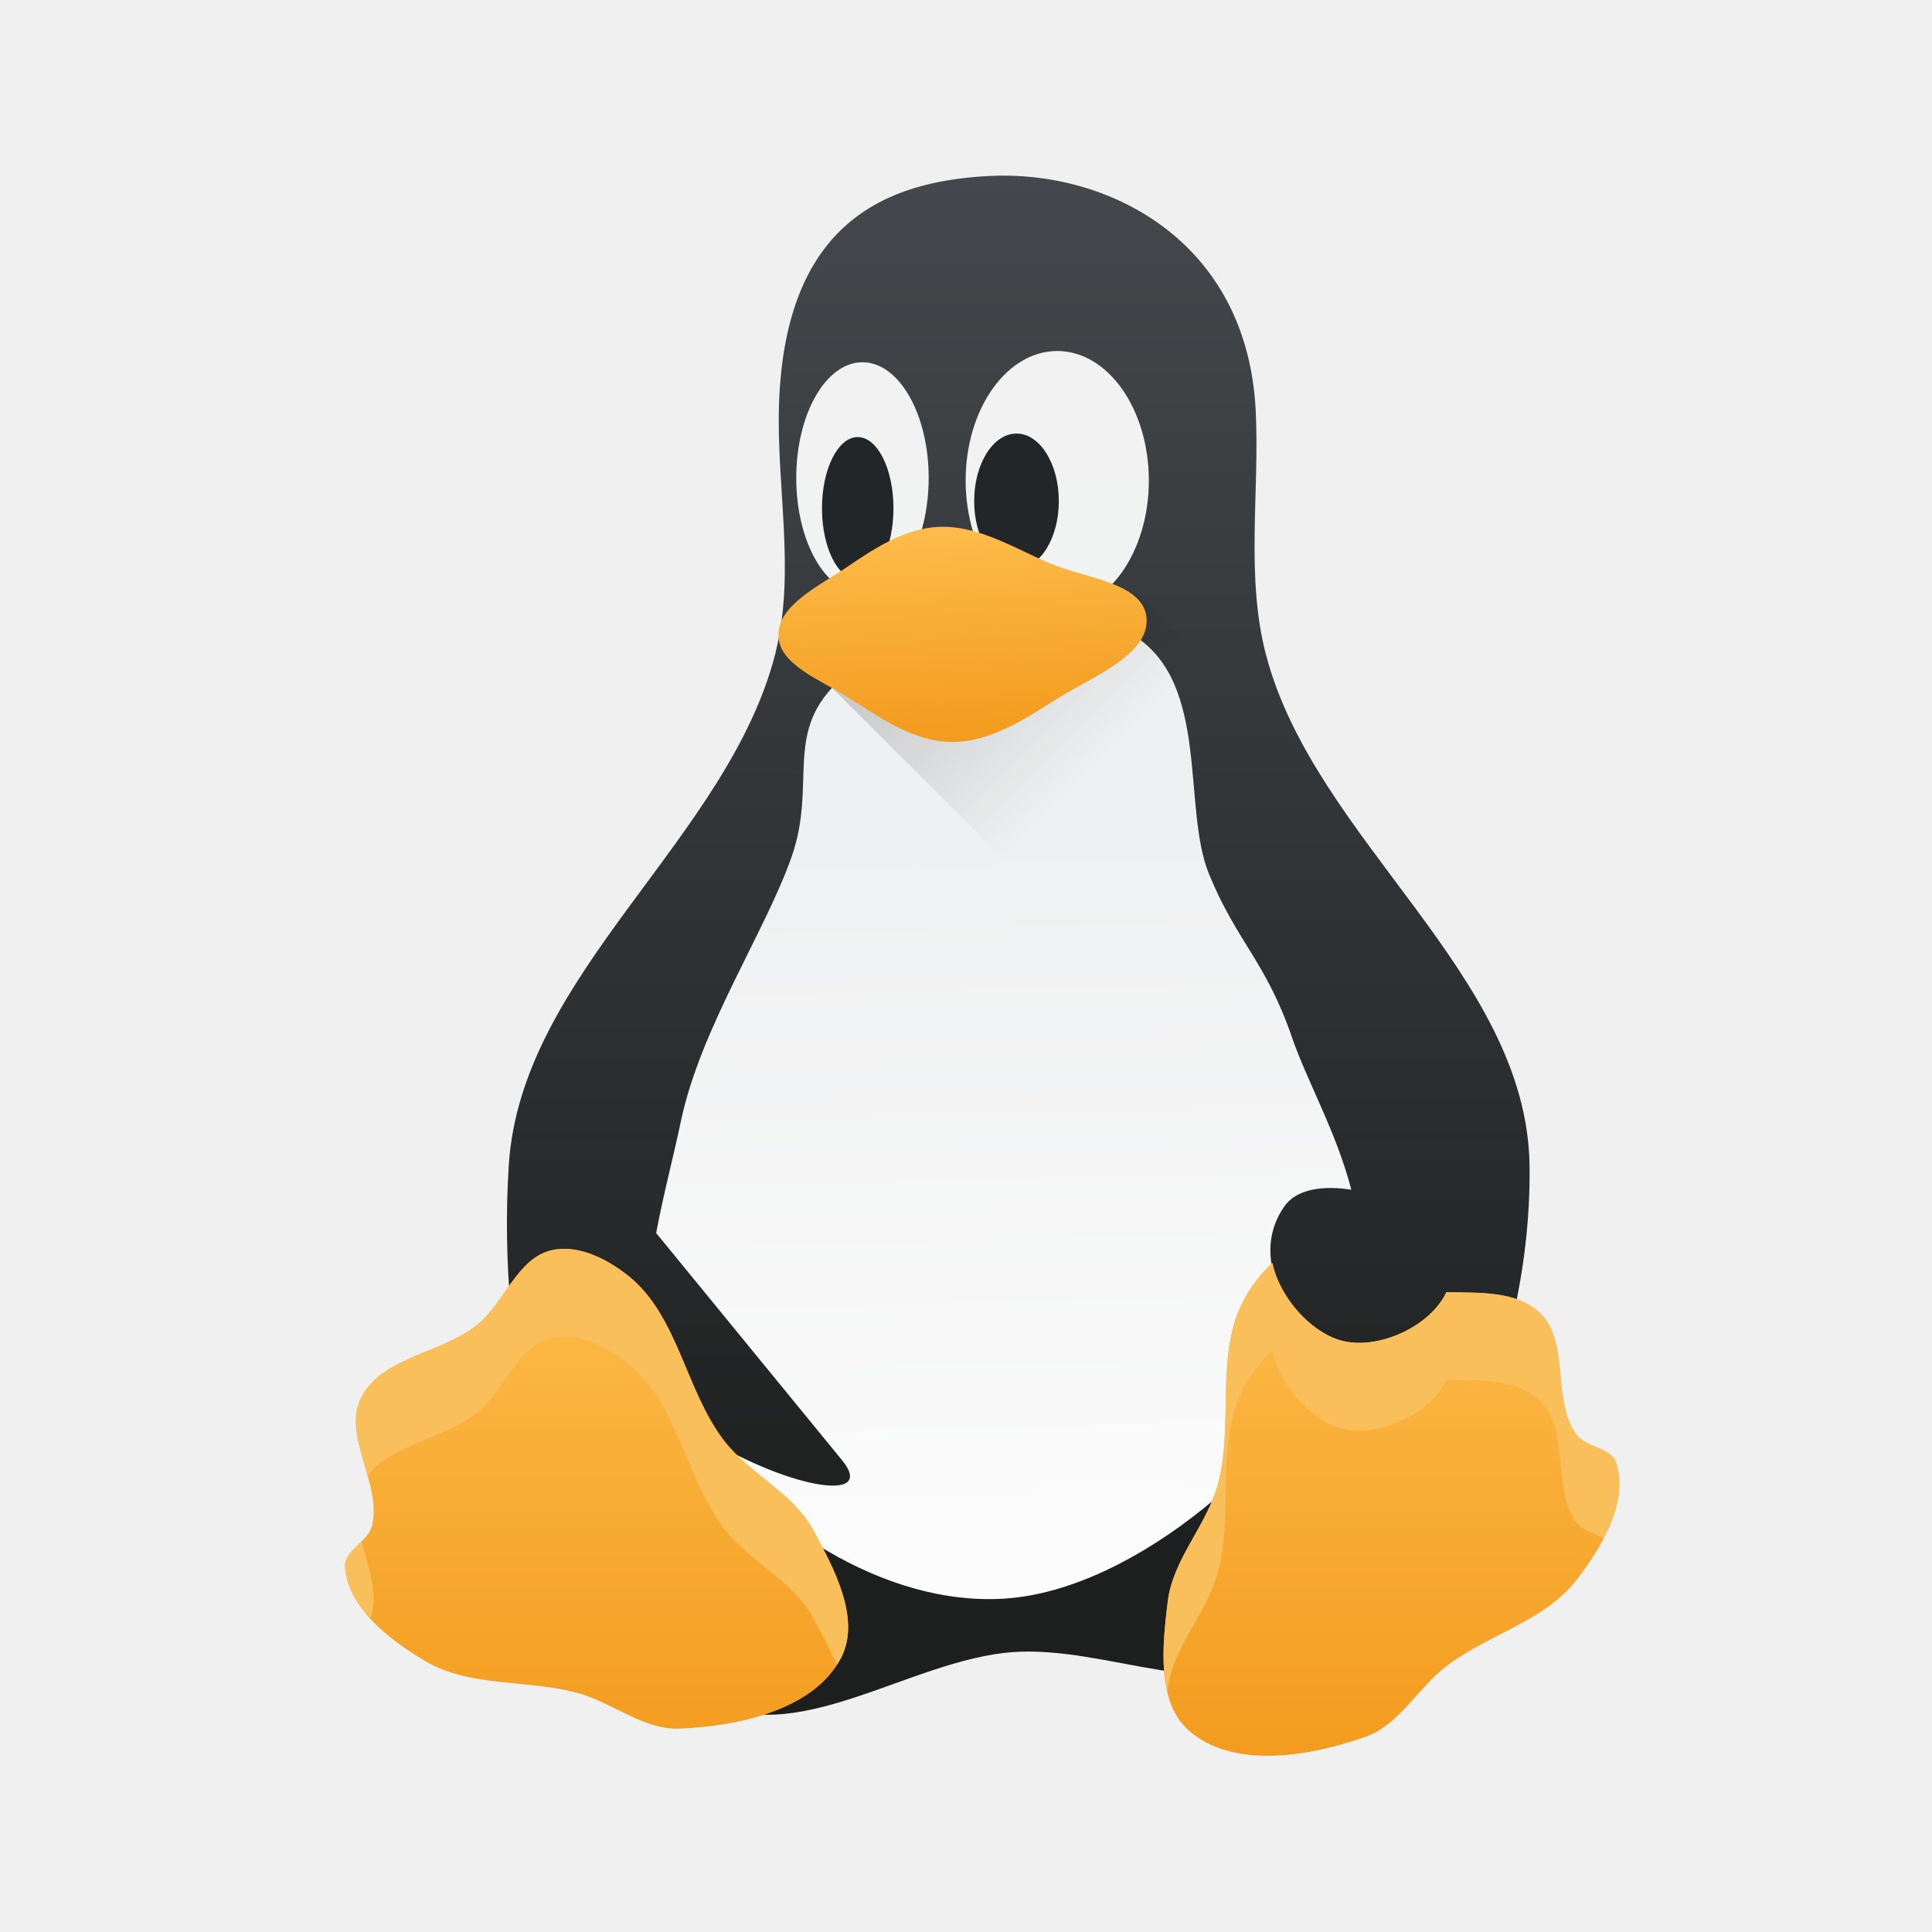
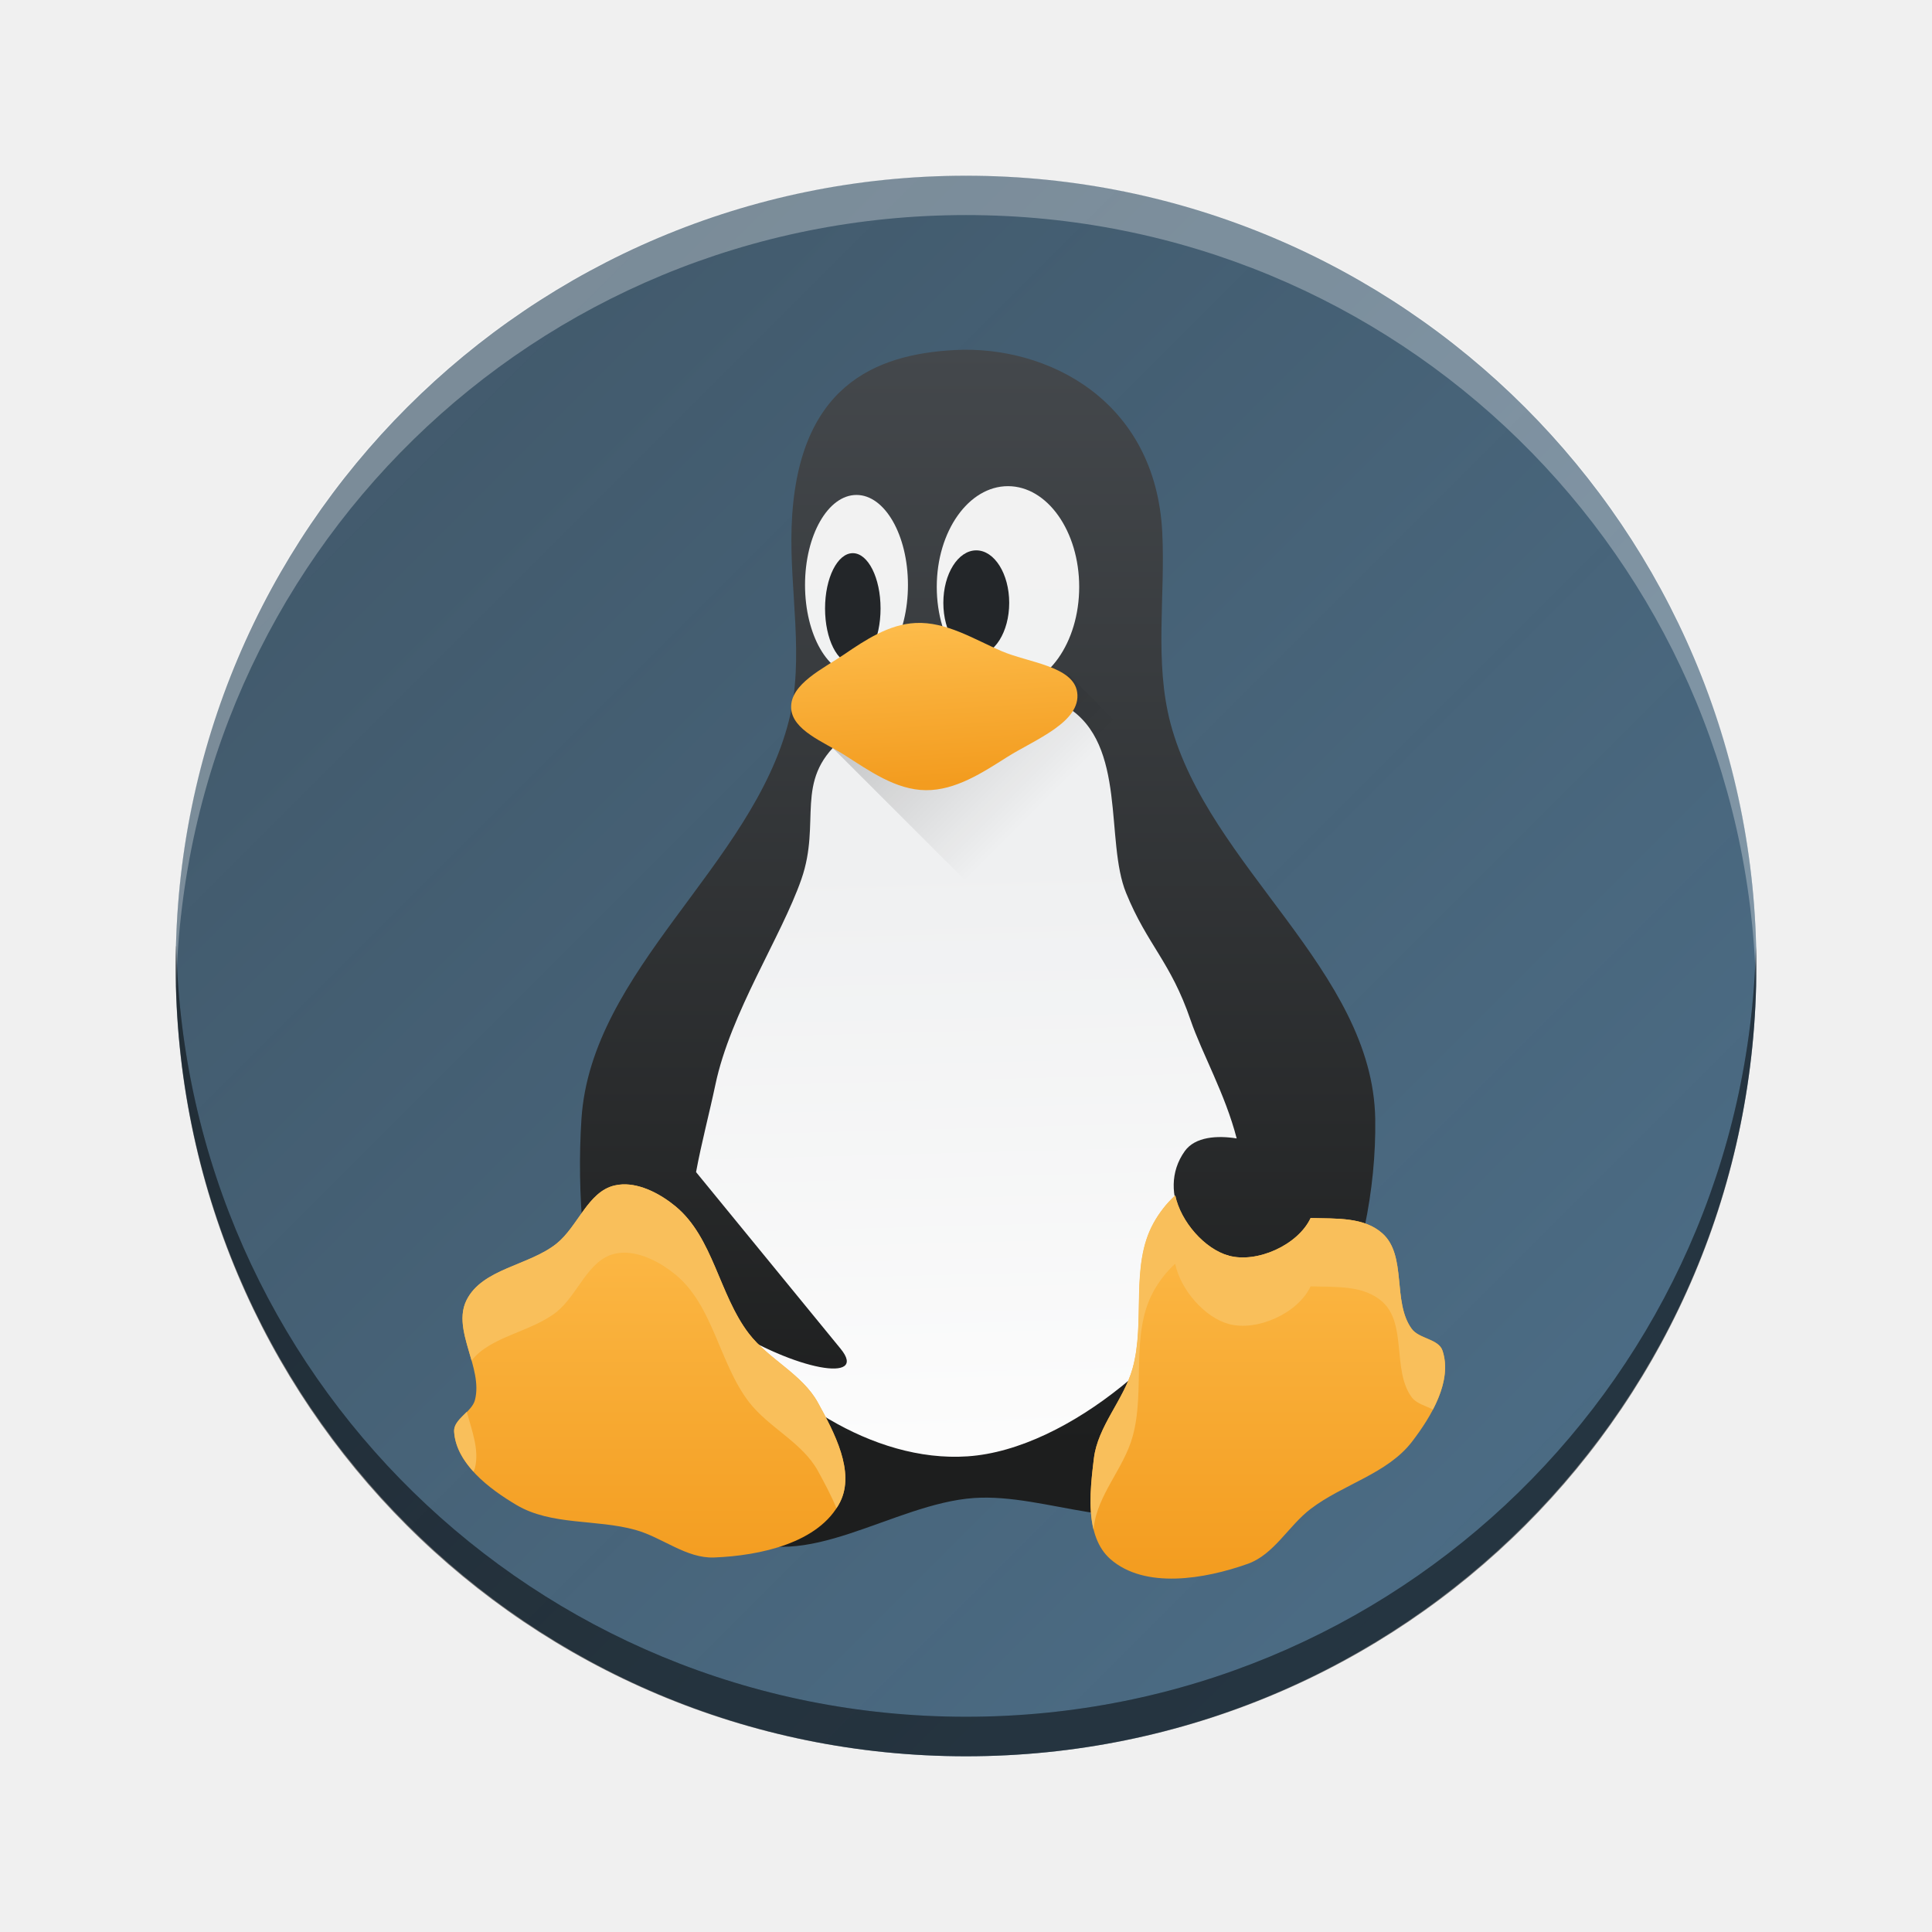
- <svg xmlns="http://www.w3.org/2000/svg" xmlns:xlink="http://www.w3.org/1999/xlink" height="22" width="22">
+ <svg xmlns="http://www.w3.org/2000/svg" xmlns:xlink="http://www.w3.org/1999/xlink" height="22" width="22" version="1.1" id="svg2644">
+   <defs id="defs2648">
+     <linearGradient xlink:href="#linearGradient929" id="linearGradient931" x1="-20" y1="20" x2="-2.001" y2="2.002" gradientUnits="userSpaceOnUse" gradientTransform="translate(4.8379785e-4,-8.0376886e-4)" />
+     <linearGradient id="linearGradient929">
+       <stop style="stop-color:#4d6f89;stop-opacity:1;" offset="0" id="stop925" />
+       <stop style="stop-color:#364e60;stop-opacity:0.941;" offset="1" id="stop927" />
+     </linearGradient>
+     <linearGradient id="a-2" gradientUnits="userSpaceOnUse" x1="3" x2="3" xlink:href="#linearGradient1374" y1="21" y2="1" />
+     <linearGradient id="linearGradient1374">
+       <stop offset="0" stop-color="#c6cdd1" id="stop283-6" />
+       <stop offset="1" stop-color="#e0e5e7" id="stop285-2" />
+     </linearGradient>
+     <linearGradient id="b-1" gradientUnits="userSpaceOnUse" x1="19" x2="3" xlink:href="#linearGradient1374" y1="21" y2="21" />
+     <linearGradient id="c-9" gradientTransform="matrix(0.75,0,0,1,2.75,-1)" gradientUnits="userSpaceOnUse" x1="3" x2="3" y1="21" y2="19">
+       <stop offset="0" stop-color="#2f3943" id="stop265-4" />
+       <stop offset="1" stop-color="#4d5662" id="stop267-78" />
+     </linearGradient>
+     <linearGradient id="d-4" gradientUnits="userSpaceOnUse" x1="11" x2="11" xlink:href="#linearGradient1374" y1="4" y2="17" />
+     <linearGradient id="e-50" gradientTransform="matrix(0.625,0,0,0.71429,137.214,166.657)" gradientUnits="userSpaceOnUse" x1="5" x2="5" y1="5" y2="16">
+       <stop offset="0" stop-color="#2e5d89" id="stop271-36" />
+       <stop offset="1" stop-color="#1b92f4" id="stop273-1" />
+     </linearGradient>
+     <linearGradient id="f-06" gradientTransform="matrix(0.375,0,0,0.66667,-142.2142,357.868)" gradientUnits="userSpaceOnUse" x1="418.171" x2="418.171" xlink:href="#linearGradient1387" y1="-521.798" y2="-518.798" />
+     <linearGradient id="linearGradient1387">
+       <stop offset="0" stop-color="#84cbfe" id="stop278-6" />
+       <stop offset="1" stop-color="#84cbfe" stop-opacity="0" id="stop280-2" />
+     </linearGradient>
+     <linearGradient id="g-615" gradientTransform="matrix(0.375,0,0,-0.66667,-142.2142,-338.868)" gradientUnits="userSpaceOnUse" x1="418.171" x2="418.171" xlink:href="#linearGradient1387" y1="-521.798" y2="-518.798" />
+     <linearGradient id="j" gradientTransform="matrix(-6.639062e-4,-0.3390815,0.3311318,-6.4834867e-4,-171.7414,124.5172)" gradientUnits="userSpaceOnUse" x1="390.571" x2="413.625" y1="507.674" y2="531.284">
+       <stop offset="0" id="stop288" />
+       <stop offset="1" stop-opacity="0" id="stop290" />
+     </linearGradient>
+     <linearGradient id="linearGradient3975" gradientUnits="userSpaceOnUse" x1="10.356" x2="10.356" y1="18.065" y2="1.999" gradientTransform="matrix(0.8554945,0,0,0.8554945,-34.342,-6.452197)">
+       <stop offset="0" stop-color="#1d1e1e" id="stop2610-3" />
+       <stop offset="1" stop-color="#44484c" id="stop2612-6" />
+     </linearGradient>
+     <linearGradient id="b-7" gradientUnits="userSpaceOnUse" x1="11.887" x2="11.662" y1="18.022" y2="9.476">
+       <stop offset="0" stop-color="#fcfcfc" id="stop2605-5" />
+       <stop offset="1" stop-color="#eff0f1" id="stop2607-3" />
+     </linearGradient>
+     <linearGradient id="e-5" gradientUnits="userSpaceOnUse" x1="7.143" x2="7.143" xlink:href="#a" y1="19.993" y2="14.209" />
+     <linearGradient id="linearGradient3983">
+       <stop offset="0" stop-color="#f39c1f" id="stop2600-6" />
+       <stop offset="1" stop-color="#fdbc4b" id="stop2602-2" />
+     </linearGradient>
+     <linearGradient id="f-9" gradientUnits="userSpaceOnUse" x1="9.178" x2="11.427" y1="7.535" y2="9.784">
+       <stop offset="0" id="stop2617-1" />
+       <stop offset="1" stop-opacity="0" id="stop2619-2" />
+     </linearGradient>
+     <linearGradient id="linearGradient3988" gradientTransform="matrix(0.5786079,0,0,0.5193057,-34.30159,-5.552437)" gradientUnits="userSpaceOnUse" x1="16" x2="15.731" xlink:href="#a" y1="12" y2="8.152" />
+     <linearGradient xlink:href="#c" id="linearGradient4002" gradientUnits="userSpaceOnUse" gradientTransform="matrix(0.7776869,0,0,0.777687,2.115251,2.427379)" x1="10.356" y1="18.065" x2="10.356" y2="1.999" />
+     <linearGradient xlink:href="#a" id="linearGradient4004" gradientUnits="userSpaceOnUse" gradientTransform="matrix(0.5259833,0,0,0.4720746,2.151986,3.245306)" x1="16" y1="12" x2="15.731" y2="8.152" />
+   </defs>
  <linearGradient id="a">
-     <stop offset="0" stop-color="#f39c1f" />
-     <stop offset="1" stop-color="#fdbc4b" />
+     <stop offset="0" stop-color="#f39c1f" id="stop2600" />
+     <stop offset="1" stop-color="#fdbc4b" id="stop2602" />
  </linearGradient>
  <linearGradient id="b" gradientUnits="userSpaceOnUse" x1="11.887" x2="11.662" y1="18.022" y2="9.476">
-     <stop offset="0" stop-color="#fcfcfc" />
-     <stop offset="1" stop-color="#eff0f1" />
+     <stop offset="0" stop-color="#fcfcfc" id="stop2605" />
+     <stop offset="1" stop-color="#eff0f1" id="stop2607" />
  </linearGradient>
-   <linearGradient id="c" gradientUnits="userSpaceOnUse" x1="10.356" x2="10.356" y1="18.065" y2="1.999">
-     <stop offset="0" stop-color="#1d1e1e" />
-     <stop offset="1" stop-color="#44484c" />
+   <linearGradient id="c" gradientUnits="userSpaceOnUse" x1="10.356" x2="10.356" y1="18.065" y2="1.999" gradientTransform="matrix(0.8554945,0,0,0.8554945,-34.342,-6.452197)">
+     <stop offset="0" stop-color="#1d1e1e" id="stop2610" />
+     <stop offset="1" stop-color="#44484c" id="stop2612" />
  </linearGradient>
-   <linearGradient id="d" gradientTransform="matrix(.6763432 0 0 .607024 .047241 1.051743)" gradientUnits="userSpaceOnUse" x1="16" x2="15.731" xlink:href="#a" y1="12" y2="8.152" />
+   <linearGradient id="d" gradientTransform="matrix(0.5786079,0,0,0.5193057,-34.30159,-5.552437)" gradientUnits="userSpaceOnUse" x1="16" x2="15.731" xlink:href="#a" y1="12" y2="8.152" />
  <linearGradient id="e" gradientUnits="userSpaceOnUse" x1="7.143" x2="7.143" xlink:href="#a" y1="19.993" y2="14.209" />
  <linearGradient id="f" gradientUnits="userSpaceOnUse" x1="9.178" x2="11.427" y1="7.535" y2="9.784">
-     <stop offset="0" />
-     <stop offset="1" stop-opacity="0" />
+     <stop offset="0" id="stop2617" />
+     <stop offset="1" stop-opacity="0" id="stop2619" />
  </linearGradient>
-   <path d="m8.831 7.431c.231-.916.008-1.891.04-2.835.071-2.063 1.216-2.531 2.39-2.592 1.347-.071 2.941.727 3.038 2.673.046.931-.119 1.893.121 2.794.56 2.101 2.962 3.619 2.997 5.792.032 2.065-.919 4.5-2.673 5.589-.906.563-2.135-.112-3.2-.04-1.184.081-2.502 1.133-3.523.527-1.855-1.101-2.366-3.923-2.227-6.076.141-2.187 2.501-3.707 3.038-5.832z" fill="url(#c)" stroke-width=".643" />
-   <ellipse cx="12.039" cy="5.472" fill="#fcfcfc" fill-opacity=".941" rx="1.043" ry="1.475" stroke-width=".736" />
-   <ellipse cx="9.821" cy="5.443" fill="#fcfcfc" fill-opacity=".941" rx=".754" ry="1.318" stroke-width=".78" />
-   <ellipse cx="11.575" cy="5.706" fill="#232629" rx=".482" ry=".769" stroke-width=".78" />
-   <ellipse cx="9.767" cy="5.788" fill="#232629" rx=".407" ry=".811" stroke-width=".978" />
-   <g stroke-width=".643">
-     <path d="m12.004 6.985a3.257 3.257 0 0 0 -.35.003c-.79.046-1.637.357-2.065.733-.685.602-.279 1.188-.574 2.033-.295.846-1.037 1.952-1.26 3.007-.09.426-.204.852-.283 1.28l2.116 2.586c.416.508-.669.319-1.678-.334.716 1.007 2.136 2.005 3.538 1.91 1.493-.1 3.257-1.662 3.821-2.939-.548-.093-1.08-.916-.641-1.53.152-.213.479-.231.76-.186-.169-.654-.506-1.24-.675-1.732-.293-.859-.634-1.099-.945-1.861-.312-.762.017-2.172-.86-2.721-.247-.154-.562-.231-.905-.249z" fill="url(#b)" />
-     <path d="m6.395 14.221c-.039.002-.077.007-.115.016-.391.091-.537.601-.85.852-.405.324-1.087.364-1.318.828-.217.437.243.986.123 1.459-.045.18-.317.282-.305.467.03.468.509.833.912 1.072.51.303 1.17.206 1.742.365.393.109.745.42 1.152.404.671-.026 1.54-.212 1.844-.811.225-.444-.085-1.02-.324-1.457-.23-.418-.721-.633-1.012-1.012-.436-.569-.521-1.408-1.074-1.863-.212-.174-.501-.331-.775-.32zm8.094.162c-.129.116-.239.262-.318.406-.346.628-.113 1.439-.307 2.129-.13.459-.508.841-.566 1.314-.061.495-.133 1.145.24 1.475.504.443 1.379.295 2.012.07.385-.136.597-.558.922-.805.472-.36 1.121-.513 1.482-.982.286-.373.595-.888.449-1.334-.058-.176-.345-.172-.453-.322-.286-.395-.065-1.071-.428-1.396-.27-.241-.668-.214-1.051-.225-.185.396-.787.666-1.201.551-.351-.098-.7-.496-.781-.881z" fill="url(#e)" />
-     <path d="m12.926 6.756 2.142 2.142-2.998 1.529-2.892-2.892" fill="url(#f)" opacity=".2" />
+   <rect width="17.999" x="-20" y="2.001" rx="9" height="17.998" transform="scale(-1,1)" id="rect223" ry="8.999" style="fill:url(#linearGradient931);fill-opacity:1" />
+   <path style="display:inline;overflow:visible;opacity:0.3;fill:#000000;fill-opacity:1;stroke-width:1.26;stroke-opacity:0.55" d="m 2.005,10.775 c -0.002,0.075 -0.005,0.15 -0.005,0.225 0,4.986 4.014,8.999 9,8.999 4.986,0 9,-4.014 9,-8.999 0,-0.075 -0.003,-0.15 -0.005,-0.225 -0.119,4.881 -4.086,8.774 -8.994,8.774 -4.91,0 -8.875,-3.893 -8.994,-8.774" id="path225" />
+   <path d="m 2.005,11.223 c -0.002,-0.075 -0.005,-0.149 -0.005,-0.225 0,-4.986 4.014,-8.999 9,-8.999 4.986,0 9,4.014 9,8.999 0,0.075 -0.003,0.15 -0.005,0.225 -0.119,-4.881 -4.086,-8.774 -8.994,-8.774 -4.91,0 -8.875,3.893 -8.994,8.774" style="display:inline;overflow:visible;opacity:0.3;fill:#ffffff;fill-opacity:1;stroke-width:1.26;stroke-opacity:0.55" id="path229" />
+   <path style="display:inline;overflow:visible;opacity:0.3;fill:#000000;fill-opacity:1;stroke-width:1.26;stroke-opacity:0.55" d="m 2.005,10.775 c -0.002,0.075 -0.005,0.15 -0.005,0.225 0,4.986 4.014,8.999 9,8.999 4.986,0 9,-4.014 9,-8.999 0,-0.075 -0.003,-0.15 -0.005,-0.225 -0.119,4.881 -4.086,8.774 -8.994,8.774 -4.91,0 -8.875,-3.893 -8.994,-8.774" id="path3401" />
+   <path d="m 8.983,8.207 c 0.18,-0.713 0.007,-1.47 0.031,-2.205 0.055,-1.604 0.946,-1.968 1.859,-2.016 1.047,-0.055 2.287,0.566 2.362,2.079 0.036,0.724 -0.092,1.472 0.094,2.173 0.435,1.634 2.304,2.814 2.331,4.504 0.025,1.606 -0.715,3.499 -2.079,4.347 -0.705,0.438 -1.661,-0.087 -2.489,-0.031 -0.921,0.063 -1.946,0.881 -2.74,0.41 C 6.911,16.612 6.513,14.417 6.621,12.743 6.731,11.041 8.566,9.86 8.983,8.207 Z" fill="url(#c)" stroke-width="0.5" id="path2622-7" style="fill:url(#linearGradient4002)" />
+   <ellipse cx="11.478" cy="6.683" fill="#fcfcfc" fill-opacity="0.941" rx="0.811" ry="1.147" stroke-width="0.572" id="ellipse2624-0" />
+   <ellipse cx="9.753" cy="6.661" fill="#fcfcfc" fill-opacity="0.941" rx="0.586" ry="1.025" stroke-width="0.607" id="ellipse2626-9" />
+   <ellipse cx="11.117" cy="6.865" fill="#232629" rx="0.375" ry="0.598" stroke-width="0.607" id="ellipse2628-3" />
+   <ellipse cx="9.711" cy="6.929" fill="#232629" rx="0.316" ry="0.63" stroke-width="0.76" id="ellipse2630-6" />
+   <g stroke-width="0.643" id="g2638-0" transform="matrix(0.7776869,0,0,0.7776869,2.115248,2.427379)">
+     <path d="m 12.004,6.985 a 3.257,3.257 0 0 0 -0.35,0.003 C 10.863,7.034 10.016,7.344 9.588,7.72 8.903,8.322 9.309,8.908 9.014,9.753 8.719,10.599 7.977,11.706 7.755,12.761 c -0.09,0.426 -0.204,0.852 -0.283,1.28 l 2.116,2.586 c 0.416,0.508 -0.669,0.319 -1.678,-0.334 0.716,1.007 2.136,2.005 3.538,1.91 1.493,-0.1 3.257,-1.662 3.821,-2.939 -0.548,-0.093 -1.08,-0.916 -0.641,-1.53 0.152,-0.213 0.479,-0.231 0.76,-0.186 C 15.219,12.894 14.882,12.308 14.713,11.815 14.42,10.957 14.08,10.717 13.769,9.954 13.457,9.192 13.786,7.782 12.909,7.234 12.662,7.079 12.347,7.002 12.004,6.985 Z" fill="url(#b)" id="path2632-6" style="fill:url(#b-7)" />
+     <path d="m 6.395,14.221 c -0.039,0.002 -0.077,0.007 -0.115,0.016 -0.391,0.091 -0.537,0.601 -0.85,0.852 -0.405,0.324 -1.087,0.364 -1.318,0.828 -0.217,0.437 0.243,0.986 0.123,1.459 -0.045,0.18 -0.317,0.282 -0.305,0.467 0.03,0.468 0.509,0.833 0.912,1.072 0.51,0.303 1.17,0.206 1.742,0.365 0.393,0.109 0.745,0.42 1.152,0.404 0.671,-0.026 1.54,-0.212 1.844,-0.811 C 9.805,18.429 9.496,17.853 9.256,17.416 9.026,16.998 8.535,16.783 8.244,16.404 7.808,15.835 7.723,14.996 7.17,14.541 6.958,14.367 6.668,14.21 6.395,14.221 Z m 8.094,0.162 c -0.129,0.116 -0.239,0.262 -0.318,0.406 -0.346,0.628 -0.113,1.439 -0.307,2.129 -0.13,0.459 -0.508,0.841 -0.566,1.314 -0.061,0.495 -0.133,1.145 0.24,1.475 0.504,0.443 1.379,0.295 2.012,0.07 0.385,-0.136 0.597,-0.558 0.922,-0.805 0.472,-0.36 1.121,-0.513 1.482,-0.982 0.286,-0.373 0.595,-0.888 0.449,-1.334 -0.058,-0.176 -0.345,-0.172 -0.453,-0.322 -0.286,-0.395 -0.065,-1.071 -0.428,-1.396 -0.27,-0.241 -0.668,-0.214 -1.051,-0.225 -0.185,0.396 -0.787,0.666 -1.201,0.551 -0.351,-0.098 -0.7,-0.496 -0.781,-0.881 z" fill="url(#e)" id="path2634-2" style="fill:url(#e-5)" />
+     <path d="M 12.926,6.756 15.068,8.898 12.07,10.427 9.178,7.536" fill="url(#f)" opacity="0.2" id="path2636-6" style="fill:url(#f-9)" />
  </g>
-   <path d="m10.687 6c.446-.021.856.238 1.258.411.389.168 1.053.219 1.108.603.063.436-.622.694-1.023.947-.358.226-.757.492-1.194.488-.442-.004-.833-.288-1.194-.517-.298-.188-.766-.362-.778-.689-.013-.35.467-.572.778-.784.308-.21.657-.441 1.044-.459z" fill="url(#d)" stroke-width=".641" />
-   <path d="m6.395 14.221c-.039.002-.077.007-.115.016-.391.091-.537.601-.85.852-.405.324-1.087.364-1.318.828-.133.267-.012.577.074.885.279-.358.875-.418 1.244-.713.313-.251.459-.761.85-.852.038-.009.076-.014.115-.016.274-.011.563.146.775.32.553.455.639 1.294 1.074 1.863.29.379.782.593 1.012 1.012.092.167.193.354.271.547.019-.029.037-.059.053-.09.225-.444-.085-1.02-.324-1.457-.23-.418-.721-.633-1.012-1.012-.436-.569-.521-1.408-1.074-1.863-.212-.174-.501-.331-.775-.32zm8.094.162c-.129.116-.239.262-.318.406-.346.628-.113 1.439-.307 2.129-.13.459-.508.841-.566 1.314-.04.326-.084.718-.004 1.043.002-.014.002-.029.004-.043.058-.473.437-.855.566-1.314.194-.69-.039-1.501.307-2.129.08-.145.189-.291.318-.406.081.385.43.783.781.881.414.115 1.016-.154 1.201-.551.383.01.781-.016 1.051.225.363.325.142 1.001.428 1.396.068.094.205.127.312.182.146-.28.231-.582.141-.859-.058-.176-.345-.172-.453-.322-.286-.395-.065-1.071-.428-1.396-.27-.241-.668-.214-1.051-.225-.185.396-.787.666-1.201.551-.351-.098-.7-.496-.781-.881zm-10.373 3.168c-.09.091-.193.175-.186.291.014.218.127.413.283.584.008-.016.017-.033.021-.051.066-.262-.043-.547-.119-.824z" fill="#f9bf5b" stroke-width=".643" />
+   <path d="m 10.426,7.094 c 0.347,-0.017 0.665,0.185 0.978,0.32 0.302,0.131 0.819,0.17 0.862,0.469 0.049,0.339 -0.484,0.54 -0.795,0.736 C 11.193,8.795 10.882,9.001 10.542,8.998 10.199,8.995 9.895,8.774 9.614,8.596 9.383,8.45 9.018,8.315 9.009,8.06 8.999,7.789 9.372,7.615 9.614,7.451 9.854,7.287 10.125,7.108 10.426,7.094 Z" fill="url(#d)" stroke-width="0.498" id="path2640-1" style="fill:url(#linearGradient4004)" />
+   <path d="m 7.088,13.487 c -0.03,0.001 -0.06,0.005 -0.09,0.012 -0.304,0.07 -0.417,0.467 -0.661,0.662 -0.315,0.252 -0.845,0.283 -1.025,0.644 -0.103,0.208 -0.009,0.448 0.058,0.688 0.217,-0.278 0.681,-0.325 0.968,-0.554 0.243,-0.195 0.357,-0.592 0.661,-0.662 0.03,-0.007 0.059,-0.011 0.09,-0.012 0.213,-0.008 0.438,0.114 0.603,0.249 0.43,0.354 0.497,1.006 0.835,1.449 0.226,0.294 0.608,0.461 0.787,0.787 0.071,0.13 0.15,0.275 0.211,0.425 0.015,-0.023 0.029,-0.045 0.041,-0.07 C 9.74,16.759 9.5,16.311 9.313,15.972 9.134,15.646 8.752,15.479 8.527,15.185 8.188,14.742 8.121,14.09 7.691,13.736 7.526,13.6 7.301,13.478 7.088,13.487 Z m 6.294,0.126 c -0.1,0.09 -0.186,0.203 -0.248,0.316 -0.269,0.488 -0.088,1.119 -0.238,1.656 -0.101,0.357 -0.395,0.654 -0.44,1.022 -0.031,0.253 -0.066,0.559 -0.004,0.811 0.002,-0.011 0.002,-0.023 0.004,-0.033 0.045,-0.368 0.34,-0.665 0.44,-1.022 0.151,-0.536 -0.03,-1.167 0.238,-1.656 0.062,-0.112 0.147,-0.226 0.248,-0.316 0.063,0.299 0.335,0.609 0.608,0.685 0.322,0.089 0.79,-0.12 0.934,-0.428 0.298,0.008 0.607,-0.013 0.817,0.175 0.282,0.253 0.11,0.779 0.333,1.086 0.053,0.073 0.159,0.099 0.243,0.141 0.113,-0.217 0.18,-0.453 0.109,-0.668 -0.045,-0.137 -0.268,-0.134 -0.352,-0.251 -0.222,-0.307 -0.05,-0.833 -0.333,-1.086 -0.21,-0.187 -0.519,-0.167 -0.817,-0.175 -0.144,0.308 -0.612,0.518 -0.934,0.428 -0.273,-0.076 -0.545,-0.386 -0.608,-0.685 z m -8.067,2.464 c -0.07,0.071 -0.15,0.136 -0.144,0.226 0.011,0.17 0.099,0.321 0.22,0.454 0.007,-0.013 0.013,-0.026 0.017,-0.04 0.052,-0.204 -0.034,-0.426 -0.093,-0.641 z" fill="#f9bf5b" stroke-width="0.5" id="path2642-8" />
</svg>
